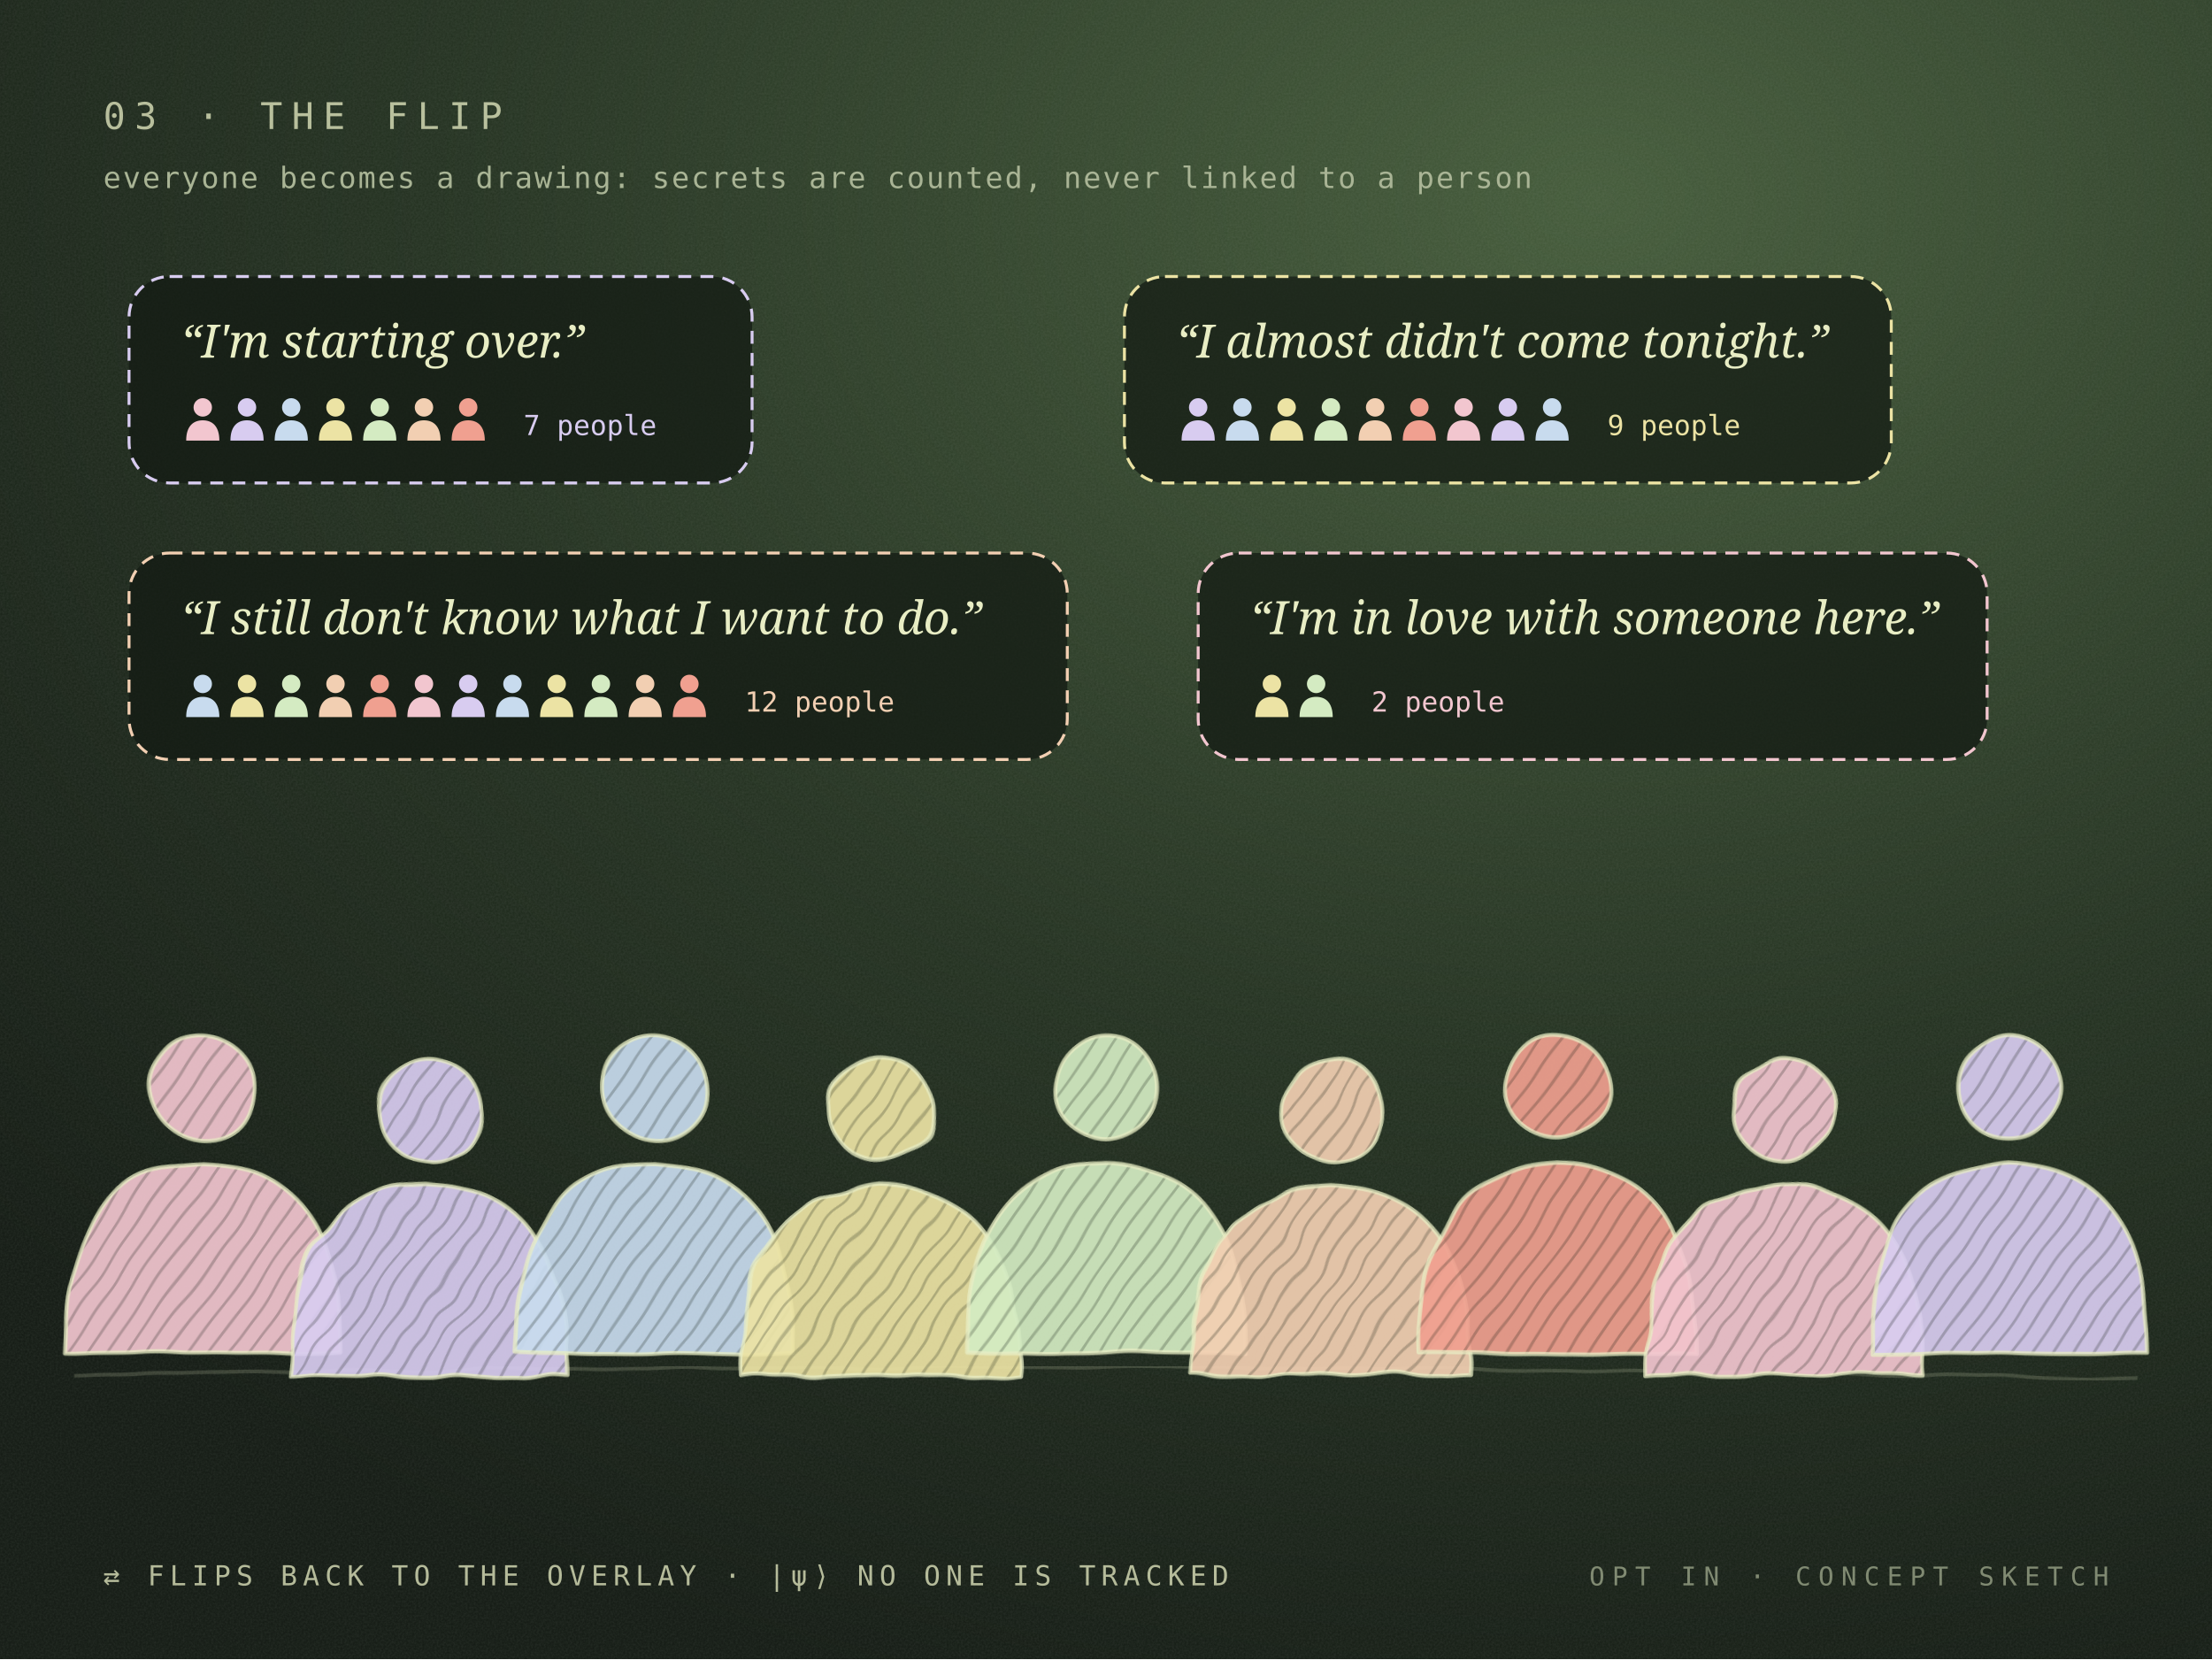
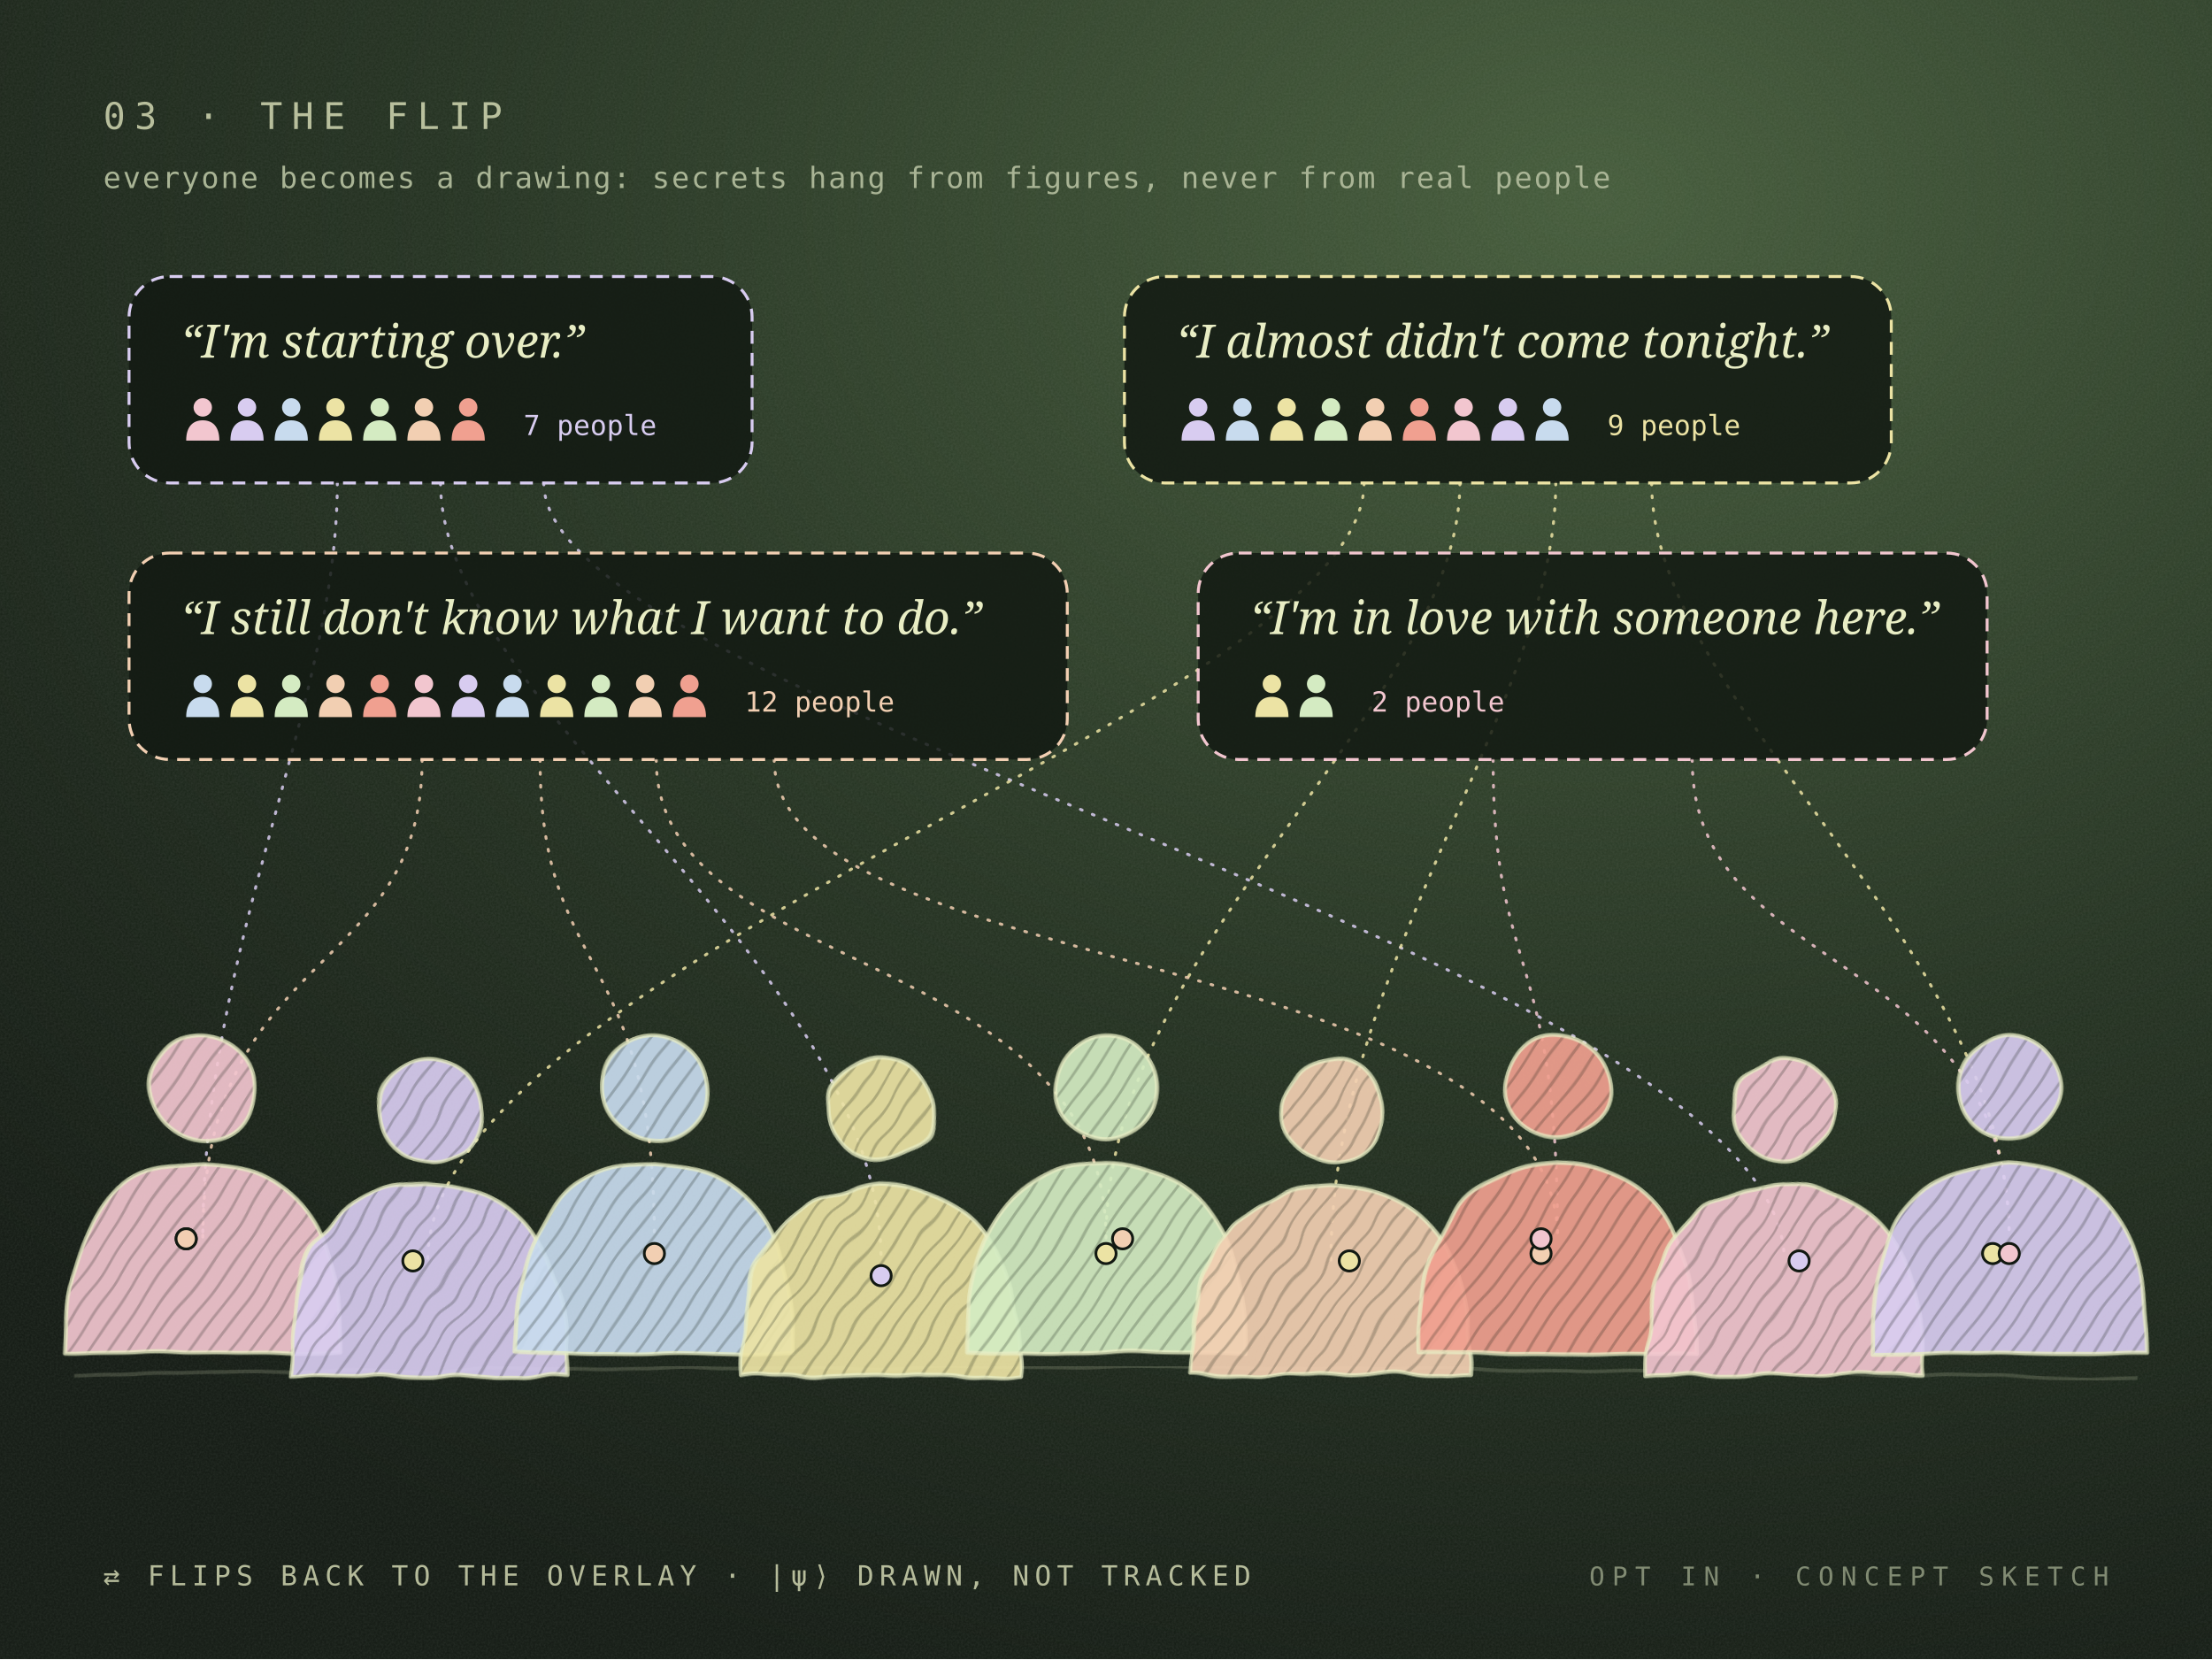
<svg xmlns="http://www.w3.org/2000/svg" viewBox="0 0 1200 900" width="1200" height="900">
  <defs>
    <filter id="rough" x="-5%" y="-5%" width="110%" height="110%">
      <feTurbulence type="fractalNoise" baseFrequency="0.02" numOctaves="2" seed="4" />
      <feDisplacementMap in="SourceGraphic" scale="5" />
    </filter>
    <filter id="rough2" x="-5%" y="-5%" width="110%" height="110%">
      <feTurbulence type="fractalNoise" baseFrequency="0.03" numOctaves="2" seed="11" />
      <feDisplacementMap in="SourceGraphic" scale="7" />
    </filter>
    <filter id="grain">
      <feTurbulence type="fractalNoise" baseFrequency="0.9" numOctaves="2" stitchTiles="stitch" />
      <feColorMatrix values="0 0 0 0 1  0 0 0 0 1  0 0 0 0 1  0 0 0 0.08 0" />
    </filter>
    <radialGradient id="bg" cx="72%" cy="12%" r="95%">
      <stop offset="0" stop-color="#435a39" />
      <stop offset="0.55" stop-color="#22301f" />
      <stop offset="1" stop-color="#121912" />
    </radialGradient>
    <pattern id="hatch" width="9" height="9" patternUnits="userSpaceOnUse" patternTransform="rotate(35)">
      <line x1="0" y1="0" x2="0" y2="9" stroke="#121912" stroke-opacity=".22" stroke-width="3" />
    </pattern>
  </defs>
  <rect width="1200" height="900" fill="url(#bg)" />
  <rect width="1200" height="900" filter="url(#grain)" />
  <g font-family="IBM Plex Mono, Menlo, Consolas, monospace" fill="#e8edc4">
    <text x="56" y="70" font-size="20" letter-spacing="5" opacity=".75">03 · THE FLIP</text>
-     <text x="56" y="102" font-size="16" letter-spacing="1" fill="#a9b495">everyone becomes a drawing: secrets are counted, never linked to a person</text>
+     <text x="56" y="102" font-size="16" letter-spacing="1" fill="#a9b495">everyone becomes a drawing: secrets hang from figures, never from real people</text>
    <text x="1144" y="860" font-size="14" letter-spacing="4" text-anchor="end" fill="#a9b495" opacity=".7">OPT IN · CONCEPT SKETCH</text>
  </g>
-   <rect x="70" y="150" width="338" height="112" rx="22" fill="#121912" fill-opacity=".72" stroke="#d8ccf0" stroke-width="1.6" stroke-dasharray="7 5" />
-   <text x="98" y="194" font-family="Cormorant Garamond, Georgia, serif" font-style="italic" font-size="25" fill="#e8edc4">“I'm starting over.”</text>
-   <g>
-     <circle cx="110.0" cy="221.0" r="5" fill="#f2c6cf" />
-     <path d="M101.0 239.0 C101.0 231.0 105.0 228.0 110.0 228.0 C115.0 228.0 119.0 231.0 119.0 239.0 Z" fill="#f2c6cf" />
-   </g>
-   <g>
-     <circle cx="134.0" cy="221.0" r="5" fill="#d8ccf0" />
-     <path d="M125.0 239.0 C125.0 231.0 129.0 228.0 134.0 228.0 C139.0 228.0 143.0 231.0 143.0 239.0 Z" fill="#d8ccf0" />
-   </g>
-   <g>
-     <circle cx="158.0" cy="221.0" r="5" fill="#c8dbee" />
-     <path d="M149.0 239.0 C149.0 231.0 153.0 228.0 158.0 228.0 C163.0 228.0 167.0 231.0 167.0 239.0 Z" fill="#c8dbee" />
-   </g>
-   <g>
-     <circle cx="182.0" cy="221.0" r="5" fill="#ece3a4" />
-     <path d="M173.0 239.0 C173.0 231.0 177.0 228.0 182.0 228.0 C187.0 228.0 191.0 231.0 191.0 239.0 Z" fill="#ece3a4" />
-   </g>
-   <g>
-     <circle cx="206.0" cy="221.0" r="5" fill="#d4ebc2" />
-     <path d="M197.0 239.0 C197.0 231.0 201.0 228.0 206.0 228.0 C211.0 228.0 215.0 231.0 215.0 239.0 Z" fill="#d4ebc2" />
-   </g>
-   <g>
-     <circle cx="230.0" cy="221.0" r="5" fill="#f2cfb2" />
-     <path d="M221.0 239.0 C221.0 231.0 225.0 228.0 230.0 228.0 C235.0 228.0 239.0 231.0 239.0 239.0 Z" fill="#f2cfb2" />
-   </g>
-   <g>
-     <circle cx="254.0" cy="221.0" r="5" fill="#f0a090" />
-     <path d="M245.0 239.0 C245.0 231.0 249.0 228.0 254.0 228.0 C259.0 228.0 263.0 231.0 263.0 239.0 Z" fill="#f0a090" />
-   </g>
-   <text x="284" y="236" font-family="IBM Plex Mono, Menlo, Consolas, monospace" font-size="15" fill="#d8ccf0">7 people</text>
-   <rect x="610" y="150" width="416" height="112" rx="22" fill="#121912" fill-opacity=".72" stroke="#ece3a4" stroke-width="1.6" stroke-dasharray="7 5" />
-   <text x="638" y="194" font-family="Cormorant Garamond, Georgia, serif" font-style="italic" font-size="25" fill="#e8edc4">“I almost didn't come tonight.”</text>
-   <g>
-     <circle cx="650.0" cy="221.0" r="5" fill="#d8ccf0" />
-     <path d="M641.0 239.0 C641.0 231.0 645.0 228.0 650.0 228.0 C655.0 228.0 659.0 231.0 659.0 239.0 Z" fill="#d8ccf0" />
-   </g>
-   <g>
-     <circle cx="674.0" cy="221.0" r="5" fill="#c8dbee" />
-     <path d="M665.0 239.0 C665.0 231.0 669.0 228.0 674.0 228.0 C679.0 228.0 683.0 231.0 683.0 239.0 Z" fill="#c8dbee" />
-   </g>
-   <g>
-     <circle cx="698.0" cy="221.0" r="5" fill="#ece3a4" />
-     <path d="M689.0 239.0 C689.0 231.0 693.0 228.0 698.0 228.0 C703.0 228.0 707.0 231.0 707.0 239.0 Z" fill="#ece3a4" />
-   </g>
-   <g>
-     <circle cx="722.0" cy="221.0" r="5" fill="#d4ebc2" />
-     <path d="M713.0 239.0 C713.0 231.0 717.0 228.0 722.0 228.0 C727.0 228.0 731.0 231.0 731.0 239.0 Z" fill="#d4ebc2" />
-   </g>
-   <g>
-     <circle cx="746.0" cy="221.0" r="5" fill="#f2cfb2" />
-     <path d="M737.0 239.0 C737.0 231.0 741.0 228.0 746.0 228.0 C751.0 228.0 755.0 231.0 755.0 239.0 Z" fill="#f2cfb2" />
-   </g>
-   <g>
-     <circle cx="770.0" cy="221.0" r="5" fill="#f0a090" />
-     <path d="M761.0 239.0 C761.0 231.0 765.0 228.0 770.0 228.0 C775.0 228.0 779.0 231.0 779.0 239.0 Z" fill="#f0a090" />
-   </g>
-   <g>
-     <circle cx="794.0" cy="221.0" r="5" fill="#f2c6cf" />
-     <path d="M785.0 239.0 C785.0 231.0 789.0 228.0 794.0 228.0 C799.0 228.0 803.0 231.0 803.0 239.0 Z" fill="#f2c6cf" />
-   </g>
-   <g>
-     <circle cx="818.0" cy="221.0" r="5" fill="#d8ccf0" />
-     <path d="M809.0 239.0 C809.0 231.0 813.0 228.0 818.0 228.0 C823.0 228.0 827.0 231.0 827.0 239.0 Z" fill="#d8ccf0" />
-   </g>
-   <g>
-     <circle cx="842.0" cy="221.0" r="5" fill="#c8dbee" />
-     <path d="M833.0 239.0 C833.0 231.0 837.0 228.0 842.0 228.0 C847.0 228.0 851.0 231.0 851.0 239.0 Z" fill="#c8dbee" />
-   </g>
-   <text x="872" y="236" font-family="IBM Plex Mono, Menlo, Consolas, monospace" font-size="15" fill="#ece3a4">9 people</text>
-   <rect x="70" y="300" width="509" height="112" rx="22" fill="#121912" fill-opacity=".72" stroke="#f2cfb2" stroke-width="1.6" stroke-dasharray="7 5" />
-   <text x="98" y="344" font-family="Cormorant Garamond, Georgia, serif" font-style="italic" font-size="25" fill="#e8edc4">“I still don't know what I want to do.”</text>
-   <g>
-     <circle cx="110.0" cy="371.0" r="5" fill="#c8dbee" />
-     <path d="M101.0 389.0 C101.0 381.0 105.0 378.0 110.0 378.0 C115.0 378.0 119.0 381.0 119.0 389.0 Z" fill="#c8dbee" />
-   </g>
-   <g>
-     <circle cx="134.0" cy="371.0" r="5" fill="#ece3a4" />
-     <path d="M125.0 389.0 C125.0 381.0 129.0 378.0 134.0 378.0 C139.0 378.0 143.0 381.0 143.0 389.0 Z" fill="#ece3a4" />
-   </g>
-   <g>
-     <circle cx="158.0" cy="371.0" r="5" fill="#d4ebc2" />
-     <path d="M149.0 389.0 C149.0 381.0 153.0 378.0 158.0 378.0 C163.0 378.0 167.0 381.0 167.0 389.0 Z" fill="#d4ebc2" />
-   </g>
-   <g>
-     <circle cx="182.0" cy="371.0" r="5" fill="#f2cfb2" />
-     <path d="M173.0 389.0 C173.0 381.0 177.0 378.0 182.0 378.0 C187.0 378.0 191.0 381.0 191.0 389.0 Z" fill="#f2cfb2" />
-   </g>
-   <g>
-     <circle cx="206.0" cy="371.0" r="5" fill="#f0a090" />
-     <path d="M197.0 389.0 C197.0 381.0 201.0 378.0 206.0 378.0 C211.0 378.0 215.0 381.0 215.0 389.0 Z" fill="#f0a090" />
-   </g>
-   <g>
-     <circle cx="230.0" cy="371.0" r="5" fill="#f2c6cf" />
-     <path d="M221.0 389.0 C221.0 381.0 225.0 378.0 230.0 378.0 C235.0 378.0 239.0 381.0 239.0 389.0 Z" fill="#f2c6cf" />
-   </g>
-   <g>
-     <circle cx="254.0" cy="371.0" r="5" fill="#d8ccf0" />
-     <path d="M245.0 389.0 C245.0 381.0 249.0 378.0 254.0 378.0 C259.0 378.0 263.0 381.0 263.0 389.0 Z" fill="#d8ccf0" />
-   </g>
-   <g>
-     <circle cx="278.0" cy="371.0" r="5" fill="#c8dbee" />
-     <path d="M269.0 389.0 C269.0 381.0 273.0 378.0 278.0 378.0 C283.0 378.0 287.0 381.0 287.0 389.0 Z" fill="#c8dbee" />
-   </g>
-   <g>
-     <circle cx="302.0" cy="371.0" r="5" fill="#ece3a4" />
-     <path d="M293.0 389.0 C293.0 381.0 297.0 378.0 302.0 378.0 C307.0 378.0 311.0 381.0 311.0 389.0 Z" fill="#ece3a4" />
-   </g>
-   <g>
-     <circle cx="326.0" cy="371.0" r="5" fill="#d4ebc2" />
-     <path d="M317.0 389.0 C317.0 381.0 321.0 378.0 326.0 378.0 C331.0 378.0 335.0 381.0 335.0 389.0 Z" fill="#d4ebc2" />
-   </g>
-   <g>
-     <circle cx="350.0" cy="371.0" r="5" fill="#f2cfb2" />
-     <path d="M341.0 389.0 C341.0 381.0 345.0 378.0 350.0 378.0 C355.0 378.0 359.0 381.0 359.0 389.0 Z" fill="#f2cfb2" />
-   </g>
-   <g>
-     <circle cx="374.0" cy="371.0" r="5" fill="#f0a090" />
-     <path d="M365.0 389.0 C365.0 381.0 369.0 378.0 374.0 378.0 C379.0 378.0 383.0 381.0 383.0 389.0 Z" fill="#f0a090" />
-   </g>
-   <text x="404" y="386" font-family="IBM Plex Mono, Menlo, Consolas, monospace" font-size="15" fill="#f2cfb2">12 people</text>
-   <rect x="650" y="300" width="428" height="112" rx="22" fill="#121912" fill-opacity=".72" stroke="#f2c6cf" stroke-width="1.6" stroke-dasharray="7 5" />
-   <text x="678" y="344" font-family="Cormorant Garamond, Georgia, serif" font-style="italic" font-size="25" fill="#e8edc4">“I'm in love with someone here.”</text>
-   <g>
-     <circle cx="690.0" cy="371.0" r="5" fill="#ece3a4" />
-     <path d="M681.0 389.0 C681.0 381.0 685.0 378.0 690.0 378.0 C695.0 378.0 699.0 381.0 699.0 389.0 Z" fill="#ece3a4" />
-   </g>
-   <g>
-     <circle cx="714.0" cy="371.0" r="5" fill="#d4ebc2" />
-     <path d="M705.0 389.0 C705.0 381.0 709.0 378.0 714.0 378.0 C719.0 378.0 723.0 381.0 723.0 389.0 Z" fill="#d4ebc2" />
-   </g>
-   <text x="744" y="386" font-family="IBM Plex Mono, Menlo, Consolas, monospace" font-size="15" fill="#f2c6cf">2 people</text>
+   <path d="M183 262 C183 382 110 512 110 672" fill="none" stroke="#d8ccf0" stroke-width="1.6" stroke-opacity=".85" stroke-dasharray="1 6" stroke-linecap="round" />
+   <path d="M239 262 C239 382 478 524 478 684" fill="none" stroke="#d8ccf0" stroke-width="1.6" stroke-opacity=".85" stroke-dasharray="1 6" stroke-linecap="round" />
+   <path d="M295 262 C295 382 968 524 968 684" fill="none" stroke="#d8ccf0" stroke-width="1.6" stroke-opacity=".85" stroke-dasharray="1 6" stroke-linecap="round" />
+   <path d="M740 262 C740 382 232 524 232 684" fill="none" stroke="#ece3a4" stroke-width="1.6" stroke-opacity=".85" stroke-dasharray="1 6" stroke-linecap="round" />
+   <path d="M792 262 C792 382 600 512 600 672" fill="none" stroke="#ece3a4" stroke-width="1.6" stroke-opacity=".85" stroke-dasharray="1 6" stroke-linecap="round" />
+   <path d="M844 262 C844 382 722 524 722 684" fill="none" stroke="#ece3a4" stroke-width="1.6" stroke-opacity=".85" stroke-dasharray="1 6" stroke-linecap="round" />
+   <path d="M896 262 C896 382 1090 512 1090 672" fill="none" stroke="#ece3a4" stroke-width="1.6" stroke-opacity=".85" stroke-dasharray="1 6" stroke-linecap="round" />
+   <path d="M229 412 C229 532 110 512 110 672" fill="none" stroke="#f2cfb2" stroke-width="1.6" stroke-opacity=".85" stroke-dasharray="1 6" stroke-linecap="round" />
+   <path d="M293 412 C293 532 355 512 355 672" fill="none" stroke="#f2cfb2" stroke-width="1.6" stroke-opacity=".85" stroke-dasharray="1 6" stroke-linecap="round" />
+   <path d="M356 412 C356 532 600 512 600 672" fill="none" stroke="#f2cfb2" stroke-width="1.6" stroke-opacity=".85" stroke-dasharray="1 6" stroke-linecap="round" />
+   <path d="M420 412 C420 532 845 512 845 672" fill="none" stroke="#f2cfb2" stroke-width="1.6" stroke-opacity=".85" stroke-dasharray="1 6" stroke-linecap="round" />
+   <path d="M810 412 C810 532 845 512 845 672" fill="none" stroke="#f2c6cf" stroke-width="1.6" stroke-opacity=".85" stroke-dasharray="1 6" stroke-linecap="round" />
+   <path d="M918 412 C918 532 1090 512 1090 672" fill="none" stroke="#f2c6cf" stroke-width="1.6" stroke-opacity=".85" stroke-dasharray="1 6" stroke-linecap="round" />
  <path d="M40 746 Q600 736 1160 748" stroke="#e8edc4" stroke-opacity=".18" stroke-width="2" fill="none" filter="url(#rough)" />
  <g filter="url(#rough)">
    <path d="M82 590 a28 28 0 1 0 56 0 a28 28 0 1 0 -56 0 Z M35 734 C35 662 61 633 110 631 C159 633 185 662 185 734 Z" fill="#f2c6cf" fill-opacity=".92" />
    <path d="M82 590 a28 28 0 1 0 56 0 a28 28 0 1 0 -56 0 Z M35 734 C35 662 61 633 110 631 C159 633 185 662 185 734 Z" fill="url(#hatch)" />
    <path d="M82 590 a28 28 0 1 0 56 0 a28 28 0 1 0 -56 0 Z M35 734 C35 662 61 633 110 631 C159 633 185 662 185 734 Z" fill="none" stroke="#e8edc4" stroke-width="2.2" stroke-opacity=".75" stroke-linejoin="round" />
  </g>
  <g filter="url(#rough2)">
    <path d="M205 602 a28 28 0 1 0 56 0 a28 28 0 1 0 -56 0 Z M157 746 C157 674 183 645 232 643 C282 645 308 674 308 746 Z" fill="#d8ccf0" fill-opacity=".92" />
    <path d="M205 602 a28 28 0 1 0 56 0 a28 28 0 1 0 -56 0 Z M157 746 C157 674 183 645 232 643 C282 645 308 674 308 746 Z" fill="url(#hatch)" />
    <path d="M205 602 a28 28 0 1 0 56 0 a28 28 0 1 0 -56 0 Z M157 746 C157 674 183 645 232 643 C282 645 308 674 308 746 Z" fill="none" stroke="#e8edc4" stroke-width="2.2" stroke-opacity=".75" stroke-linejoin="round" />
  </g>
  <g filter="url(#rough)">
    <path d="M327 590 a28 28 0 1 0 56 0 a28 28 0 1 0 -56 0 Z M280 734 C280 662 306 633 355 631 C404 633 430 662 430 734 Z" fill="#c8dbee" fill-opacity=".92" />
    <path d="M327 590 a28 28 0 1 0 56 0 a28 28 0 1 0 -56 0 Z M280 734 C280 662 306 633 355 631 C404 633 430 662 430 734 Z" fill="url(#hatch)" />
    <path d="M327 590 a28 28 0 1 0 56 0 a28 28 0 1 0 -56 0 Z M280 734 C280 662 306 633 355 631 C404 633 430 662 430 734 Z" fill="none" stroke="#e8edc4" stroke-width="2.2" stroke-opacity=".75" stroke-linejoin="round" />
  </g>
  <g filter="url(#rough2)">
    <path d="M450 602 a28 28 0 1 0 56 0 a28 28 0 1 0 -56 0 Z M402 746 C402 674 428 645 478 643 C527 645 553 674 553 746 Z" fill="#ece3a4" fill-opacity=".92" />
    <path d="M450 602 a28 28 0 1 0 56 0 a28 28 0 1 0 -56 0 Z M402 746 C402 674 428 645 478 643 C527 645 553 674 553 746 Z" fill="url(#hatch)" />
    <path d="M450 602 a28 28 0 1 0 56 0 a28 28 0 1 0 -56 0 Z M402 746 C402 674 428 645 478 643 C527 645 553 674 553 746 Z" fill="none" stroke="#e8edc4" stroke-width="2.2" stroke-opacity=".75" stroke-linejoin="round" />
  </g>
  <g filter="url(#rough)">
    <path d="M572 590 a28 28 0 1 0 56 0 a28 28 0 1 0 -56 0 Z M525 734 C525 662 551 633 600 631 C649 633 675 662 675 734 Z" fill="#d4ebc2" fill-opacity=".92" />
    <path d="M572 590 a28 28 0 1 0 56 0 a28 28 0 1 0 -56 0 Z M525 734 C525 662 551 633 600 631 C649 633 675 662 675 734 Z" fill="url(#hatch)" />
    <path d="M572 590 a28 28 0 1 0 56 0 a28 28 0 1 0 -56 0 Z M525 734 C525 662 551 633 600 631 C649 633 675 662 675 734 Z" fill="none" stroke="#e8edc4" stroke-width="2.2" stroke-opacity=".75" stroke-linejoin="round" />
  </g>
  <g filter="url(#rough2)">
    <path d="M695 602 a28 28 0 1 0 56 0 a28 28 0 1 0 -56 0 Z M647 746 C647 674 673 645 722 643 C772 645 798 674 798 746 Z" fill="#f2cfb2" fill-opacity=".92" />
    <path d="M695 602 a28 28 0 1 0 56 0 a28 28 0 1 0 -56 0 Z M647 746 C647 674 673 645 722 643 C772 645 798 674 798 746 Z" fill="url(#hatch)" />
    <path d="M695 602 a28 28 0 1 0 56 0 a28 28 0 1 0 -56 0 Z M647 746 C647 674 673 645 722 643 C772 645 798 674 798 746 Z" fill="none" stroke="#e8edc4" stroke-width="2.2" stroke-opacity=".75" stroke-linejoin="round" />
  </g>
  <g filter="url(#rough)">
    <path d="M817 590 a28 28 0 1 0 56 0 a28 28 0 1 0 -56 0 Z M770 734 C770 662 796 633 845 631 C894 633 920 662 920 734 Z" fill="#f0a090" fill-opacity=".92" />
    <path d="M817 590 a28 28 0 1 0 56 0 a28 28 0 1 0 -56 0 Z M770 734 C770 662 796 633 845 631 C894 633 920 662 920 734 Z" fill="url(#hatch)" />
    <path d="M817 590 a28 28 0 1 0 56 0 a28 28 0 1 0 -56 0 Z M770 734 C770 662 796 633 845 631 C894 633 920 662 920 734 Z" fill="none" stroke="#e8edc4" stroke-width="2.2" stroke-opacity=".75" stroke-linejoin="round" />
  </g>
  <g filter="url(#rough2)">
    <path d="M940 602 a28 28 0 1 0 56 0 a28 28 0 1 0 -56 0 Z M892 746 C892 674 918 645 968 643 C1017 645 1043 674 1043 746 Z" fill="#f2c6cf" fill-opacity=".92" />
    <path d="M940 602 a28 28 0 1 0 56 0 a28 28 0 1 0 -56 0 Z M892 746 C892 674 918 645 968 643 C1017 645 1043 674 1043 746 Z" fill="url(#hatch)" />
    <path d="M940 602 a28 28 0 1 0 56 0 a28 28 0 1 0 -56 0 Z M892 746 C892 674 918 645 968 643 C1017 645 1043 674 1043 746 Z" fill="none" stroke="#e8edc4" stroke-width="2.2" stroke-opacity=".75" stroke-linejoin="round" />
  </g>
  <g filter="url(#rough)">
    <path d="M1062 590 a28 28 0 1 0 56 0 a28 28 0 1 0 -56 0 Z M1015 734 C1015 662 1041 633 1090 631 C1139 633 1165 662 1165 734 Z" fill="#d8ccf0" fill-opacity=".92" />
    <path d="M1062 590 a28 28 0 1 0 56 0 a28 28 0 1 0 -56 0 Z M1015 734 C1015 662 1041 633 1090 631 C1139 633 1165 662 1165 734 Z" fill="url(#hatch)" />
    <path d="M1062 590 a28 28 0 1 0 56 0 a28 28 0 1 0 -56 0 Z M1015 734 C1015 662 1041 633 1090 631 C1139 633 1165 662 1165 734 Z" fill="none" stroke="#e8edc4" stroke-width="2.2" stroke-opacity=".75" stroke-linejoin="round" />
  </g>
+   <circle cx="101" cy="672" r="5.5" fill="#d8ccf0" stroke="#121912" stroke-width="1.5" />
+   <circle cx="478" cy="692" r="5.5" fill="#d8ccf0" stroke="#121912" stroke-width="1.5" />
+   <circle cx="976" cy="684" r="5.5" fill="#d8ccf0" stroke="#121912" stroke-width="1.5" />
+   <circle cx="224" cy="684" r="5.5" fill="#ece3a4" stroke="#121912" stroke-width="1.5" />
+   <circle cx="600" cy="680" r="5.5" fill="#ece3a4" stroke="#121912" stroke-width="1.5" />
+   <circle cx="732" cy="684" r="5.5" fill="#ece3a4" stroke="#121912" stroke-width="1.5" />
+   <circle cx="1081" cy="680" r="5.5" fill="#ece3a4" stroke="#121912" stroke-width="1.5" />
+   <circle cx="101" cy="672" r="5.5" fill="#f2cfb2" stroke="#121912" stroke-width="1.5" />
+   <circle cx="355" cy="680" r="5.5" fill="#f2cfb2" stroke="#121912" stroke-width="1.5" />
+   <circle cx="609" cy="672" r="5.5" fill="#f2cfb2" stroke="#121912" stroke-width="1.5" />
+   <circle cx="836" cy="680" r="5.5" fill="#f2cfb2" stroke="#121912" stroke-width="1.5" />
+   <circle cx="836" cy="672" r="5.5" fill="#f2c6cf" stroke="#121912" stroke-width="1.5" />
+   <circle cx="1090" cy="680" r="5.5" fill="#f2c6cf" stroke="#121912" stroke-width="1.5" />
+   <rect x="70" y="150" width="338" height="112" rx="22" fill="#121912" fill-opacity=".85" stroke="#d8ccf0" stroke-width="1.6" stroke-dasharray="7 5" />
+   <text x="98" y="194" font-family="Cormorant Garamond, Georgia, serif" font-style="italic" font-size="25" fill="#e8edc4">“I'm starting over.”</text>
+   <g>
+     <circle cx="110.0" cy="221.0" r="5" fill="#f2c6cf" />
+     <path d="M101.0 239.0 C101.0 231.0 105.0 228.0 110.0 228.0 C115.0 228.0 119.0 231.0 119.0 239.0 Z" fill="#f2c6cf" />
+   </g>
+   <g>
+     <circle cx="134.0" cy="221.0" r="5" fill="#d8ccf0" />
+     <path d="M125.0 239.0 C125.0 231.0 129.0 228.0 134.0 228.0 C139.0 228.0 143.0 231.0 143.0 239.0 Z" fill="#d8ccf0" />
+   </g>
+   <g>
+     <circle cx="158.0" cy="221.0" r="5" fill="#c8dbee" />
+     <path d="M149.0 239.0 C149.0 231.0 153.0 228.0 158.0 228.0 C163.0 228.0 167.0 231.0 167.0 239.0 Z" fill="#c8dbee" />
+   </g>
+   <g>
+     <circle cx="182.0" cy="221.0" r="5" fill="#ece3a4" />
+     <path d="M173.0 239.0 C173.0 231.0 177.0 228.0 182.0 228.0 C187.0 228.0 191.0 231.0 191.0 239.0 Z" fill="#ece3a4" />
+   </g>
+   <g>
+     <circle cx="206.0" cy="221.0" r="5" fill="#d4ebc2" />
+     <path d="M197.0 239.0 C197.0 231.0 201.0 228.0 206.0 228.0 C211.0 228.0 215.0 231.0 215.0 239.0 Z" fill="#d4ebc2" />
+   </g>
+   <g>
+     <circle cx="230.0" cy="221.0" r="5" fill="#f2cfb2" />
+     <path d="M221.0 239.0 C221.0 231.0 225.0 228.0 230.0 228.0 C235.0 228.0 239.0 231.0 239.0 239.0 Z" fill="#f2cfb2" />
+   </g>
+   <g>
+     <circle cx="254.0" cy="221.0" r="5" fill="#f0a090" />
+     <path d="M245.0 239.0 C245.0 231.0 249.0 228.0 254.0 228.0 C259.0 228.0 263.0 231.0 263.0 239.0 Z" fill="#f0a090" />
+   </g>
+   <text x="284" y="236" font-family="IBM Plex Mono, Menlo, Consolas, monospace" font-size="15" fill="#d8ccf0">7 people</text>
+   <rect x="610" y="150" width="416" height="112" rx="22" fill="#121912" fill-opacity=".85" stroke="#ece3a4" stroke-width="1.6" stroke-dasharray="7 5" />
+   <text x="638" y="194" font-family="Cormorant Garamond, Georgia, serif" font-style="italic" font-size="25" fill="#e8edc4">“I almost didn't come tonight.”</text>
+   <g>
+     <circle cx="650.0" cy="221.0" r="5" fill="#d8ccf0" />
+     <path d="M641.0 239.0 C641.0 231.0 645.0 228.0 650.0 228.0 C655.0 228.0 659.0 231.0 659.0 239.0 Z" fill="#d8ccf0" />
+   </g>
+   <g>
+     <circle cx="674.0" cy="221.0" r="5" fill="#c8dbee" />
+     <path d="M665.0 239.0 C665.0 231.0 669.0 228.0 674.0 228.0 C679.0 228.0 683.0 231.0 683.0 239.0 Z" fill="#c8dbee" />
+   </g>
+   <g>
+     <circle cx="698.0" cy="221.0" r="5" fill="#ece3a4" />
+     <path d="M689.0 239.0 C689.0 231.0 693.0 228.0 698.0 228.0 C703.0 228.0 707.0 231.0 707.0 239.0 Z" fill="#ece3a4" />
+   </g>
+   <g>
+     <circle cx="722.0" cy="221.0" r="5" fill="#d4ebc2" />
+     <path d="M713.0 239.0 C713.0 231.0 717.0 228.0 722.0 228.0 C727.0 228.0 731.0 231.0 731.0 239.0 Z" fill="#d4ebc2" />
+   </g>
+   <g>
+     <circle cx="746.0" cy="221.0" r="5" fill="#f2cfb2" />
+     <path d="M737.0 239.0 C737.0 231.0 741.0 228.0 746.0 228.0 C751.0 228.0 755.0 231.0 755.0 239.0 Z" fill="#f2cfb2" />
+   </g>
+   <g>
+     <circle cx="770.0" cy="221.0" r="5" fill="#f0a090" />
+     <path d="M761.0 239.0 C761.0 231.0 765.0 228.0 770.0 228.0 C775.0 228.0 779.0 231.0 779.0 239.0 Z" fill="#f0a090" />
+   </g>
+   <g>
+     <circle cx="794.0" cy="221.0" r="5" fill="#f2c6cf" />
+     <path d="M785.0 239.0 C785.0 231.0 789.0 228.0 794.0 228.0 C799.0 228.0 803.0 231.0 803.0 239.0 Z" fill="#f2c6cf" />
+   </g>
+   <g>
+     <circle cx="818.0" cy="221.0" r="5" fill="#d8ccf0" />
+     <path d="M809.0 239.0 C809.0 231.0 813.0 228.0 818.0 228.0 C823.0 228.0 827.0 231.0 827.0 239.0 Z" fill="#d8ccf0" />
+   </g>
+   <g>
+     <circle cx="842.0" cy="221.0" r="5" fill="#c8dbee" />
+     <path d="M833.0 239.0 C833.0 231.0 837.0 228.0 842.0 228.0 C847.0 228.0 851.0 231.0 851.0 239.0 Z" fill="#c8dbee" />
+   </g>
+   <text x="872" y="236" font-family="IBM Plex Mono, Menlo, Consolas, monospace" font-size="15" fill="#ece3a4">9 people</text>
+   <rect x="70" y="300" width="509" height="112" rx="22" fill="#121912" fill-opacity=".85" stroke="#f2cfb2" stroke-width="1.6" stroke-dasharray="7 5" />
+   <text x="98" y="344" font-family="Cormorant Garamond, Georgia, serif" font-style="italic" font-size="25" fill="#e8edc4">“I still don't know what I want to do.”</text>
+   <g>
+     <circle cx="110.0" cy="371.0" r="5" fill="#c8dbee" />
+     <path d="M101.0 389.0 C101.0 381.0 105.0 378.0 110.0 378.0 C115.0 378.0 119.0 381.0 119.0 389.0 Z" fill="#c8dbee" />
+   </g>
+   <g>
+     <circle cx="134.0" cy="371.0" r="5" fill="#ece3a4" />
+     <path d="M125.0 389.0 C125.0 381.0 129.0 378.0 134.0 378.0 C139.0 378.0 143.0 381.0 143.0 389.0 Z" fill="#ece3a4" />
+   </g>
+   <g>
+     <circle cx="158.0" cy="371.0" r="5" fill="#d4ebc2" />
+     <path d="M149.0 389.0 C149.0 381.0 153.0 378.0 158.0 378.0 C163.0 378.0 167.0 381.0 167.0 389.0 Z" fill="#d4ebc2" />
+   </g>
+   <g>
+     <circle cx="182.0" cy="371.0" r="5" fill="#f2cfb2" />
+     <path d="M173.0 389.0 C173.0 381.0 177.0 378.0 182.0 378.0 C187.0 378.0 191.0 381.0 191.0 389.0 Z" fill="#f2cfb2" />
+   </g>
+   <g>
+     <circle cx="206.0" cy="371.0" r="5" fill="#f0a090" />
+     <path d="M197.0 389.0 C197.0 381.0 201.0 378.0 206.0 378.0 C211.0 378.0 215.0 381.0 215.0 389.0 Z" fill="#f0a090" />
+   </g>
+   <g>
+     <circle cx="230.0" cy="371.0" r="5" fill="#f2c6cf" />
+     <path d="M221.0 389.0 C221.0 381.0 225.0 378.0 230.0 378.0 C235.0 378.0 239.0 381.0 239.0 389.0 Z" fill="#f2c6cf" />
+   </g>
+   <g>
+     <circle cx="254.0" cy="371.0" r="5" fill="#d8ccf0" />
+     <path d="M245.0 389.0 C245.0 381.0 249.0 378.0 254.0 378.0 C259.0 378.0 263.0 381.0 263.0 389.0 Z" fill="#d8ccf0" />
+   </g>
+   <g>
+     <circle cx="278.0" cy="371.0" r="5" fill="#c8dbee" />
+     <path d="M269.0 389.0 C269.0 381.0 273.0 378.0 278.0 378.0 C283.0 378.0 287.0 381.0 287.0 389.0 Z" fill="#c8dbee" />
+   </g>
+   <g>
+     <circle cx="302.0" cy="371.0" r="5" fill="#ece3a4" />
+     <path d="M293.0 389.0 C293.0 381.0 297.0 378.0 302.0 378.0 C307.0 378.0 311.0 381.0 311.0 389.0 Z" fill="#ece3a4" />
+   </g>
+   <g>
+     <circle cx="326.0" cy="371.0" r="5" fill="#d4ebc2" />
+     <path d="M317.0 389.0 C317.0 381.0 321.0 378.0 326.0 378.0 C331.0 378.0 335.0 381.0 335.0 389.0 Z" fill="#d4ebc2" />
+   </g>
+   <g>
+     <circle cx="350.0" cy="371.0" r="5" fill="#f2cfb2" />
+     <path d="M341.0 389.0 C341.0 381.0 345.0 378.0 350.0 378.0 C355.0 378.0 359.0 381.0 359.0 389.0 Z" fill="#f2cfb2" />
+   </g>
+   <g>
+     <circle cx="374.0" cy="371.0" r="5" fill="#f0a090" />
+     <path d="M365.0 389.0 C365.0 381.0 369.0 378.0 374.0 378.0 C379.0 378.0 383.0 381.0 383.0 389.0 Z" fill="#f0a090" />
+   </g>
+   <text x="404" y="386" font-family="IBM Plex Mono, Menlo, Consolas, monospace" font-size="15" fill="#f2cfb2">12 people</text>
+   <rect x="650" y="300" width="428" height="112" rx="22" fill="#121912" fill-opacity=".85" stroke="#f2c6cf" stroke-width="1.6" stroke-dasharray="7 5" />
+   <text x="678" y="344" font-family="Cormorant Garamond, Georgia, serif" font-style="italic" font-size="25" fill="#e8edc4">“I'm in love with someone here.”</text>
+   <g>
+     <circle cx="690.0" cy="371.0" r="5" fill="#ece3a4" />
+     <path d="M681.0 389.0 C681.0 381.0 685.0 378.0 690.0 378.0 C695.0 378.0 699.0 381.0 699.0 389.0 Z" fill="#ece3a4" />
+   </g>
+   <g>
+     <circle cx="714.0" cy="371.0" r="5" fill="#d4ebc2" />
+     <path d="M705.0 389.0 C705.0 381.0 709.0 378.0 714.0 378.0 C719.0 378.0 723.0 381.0 723.0 389.0 Z" fill="#d4ebc2" />
+   </g>
+   <text x="744" y="386" font-family="IBM Plex Mono, Menlo, Consolas, monospace" font-size="15" fill="#f2c6cf">2 people</text>
  <g font-family="IBM Plex Mono, Menlo, Consolas, monospace" font-size="15" letter-spacing="3" fill="#e8edc4" opacity=".75">
-     <text x="56" y="860">⇄ FLIPS BACK TO THE OVERLAY · |ψ⟩ NO ONE IS TRACKED</text>
+     <text x="56" y="860">⇄ FLIPS BACK TO THE OVERLAY · |ψ⟩ DRAWN, NOT TRACKED</text>
  </g>
</svg>
